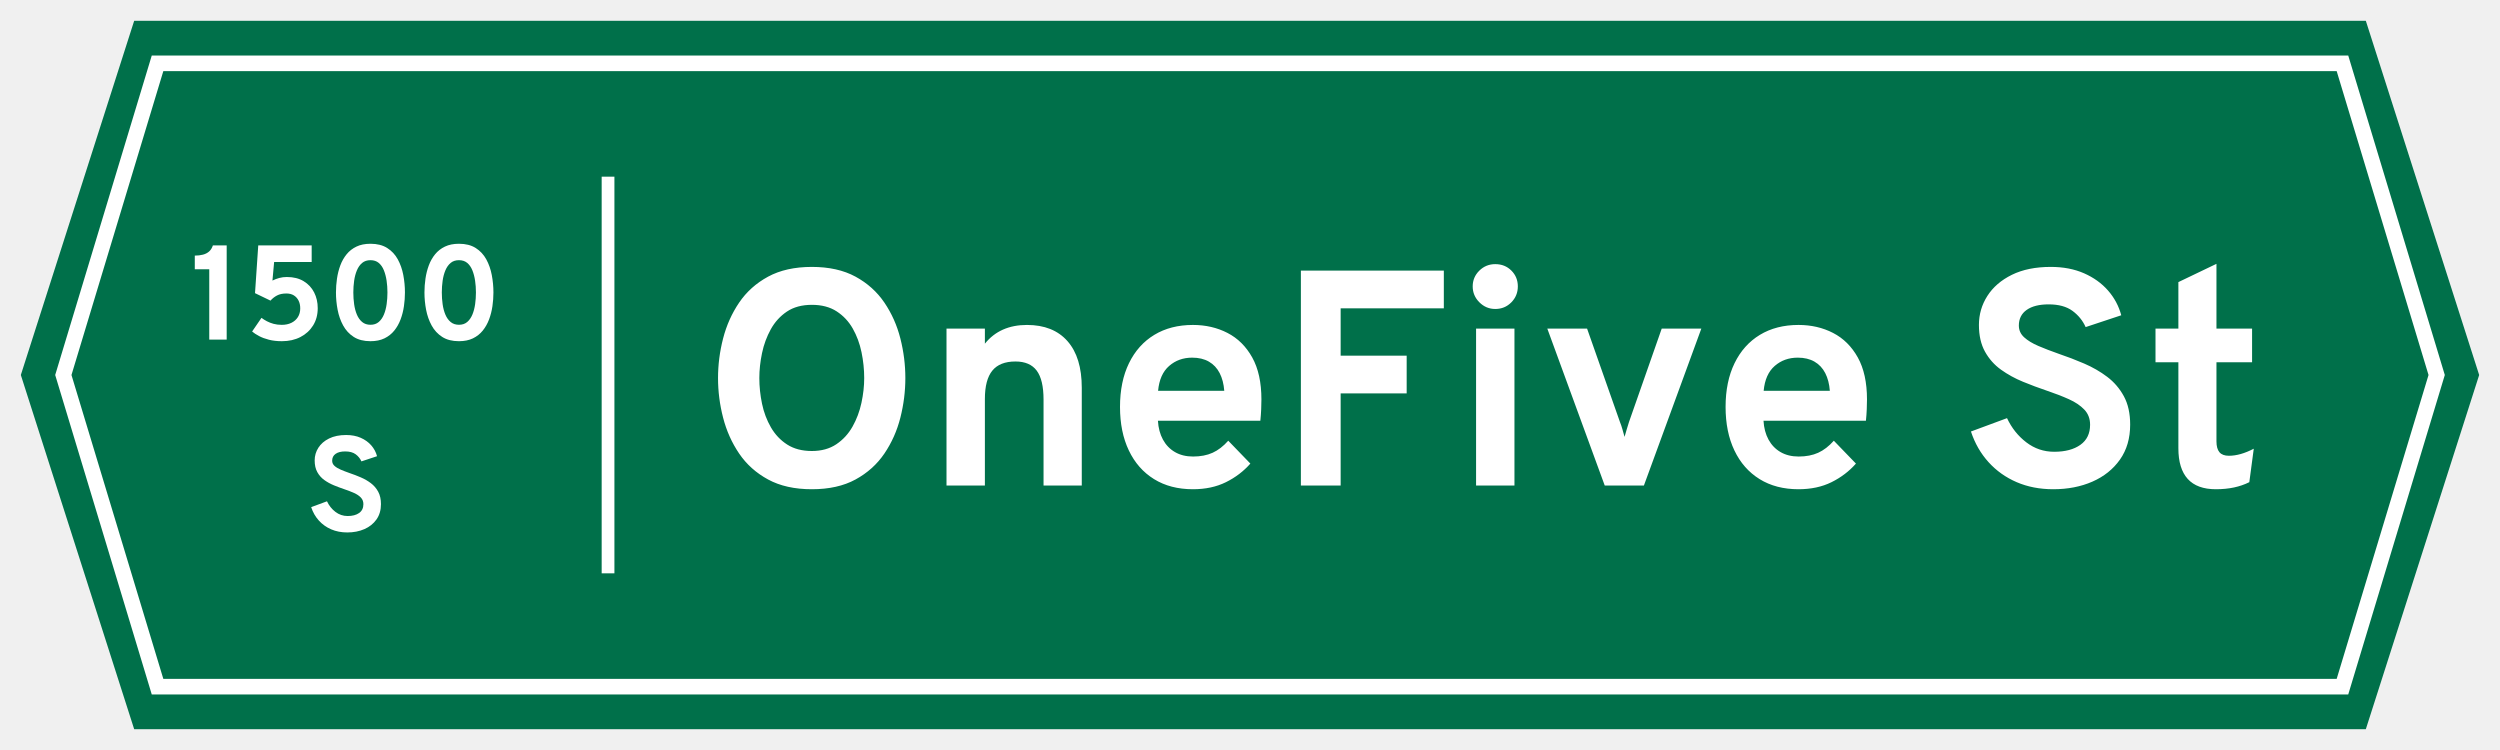
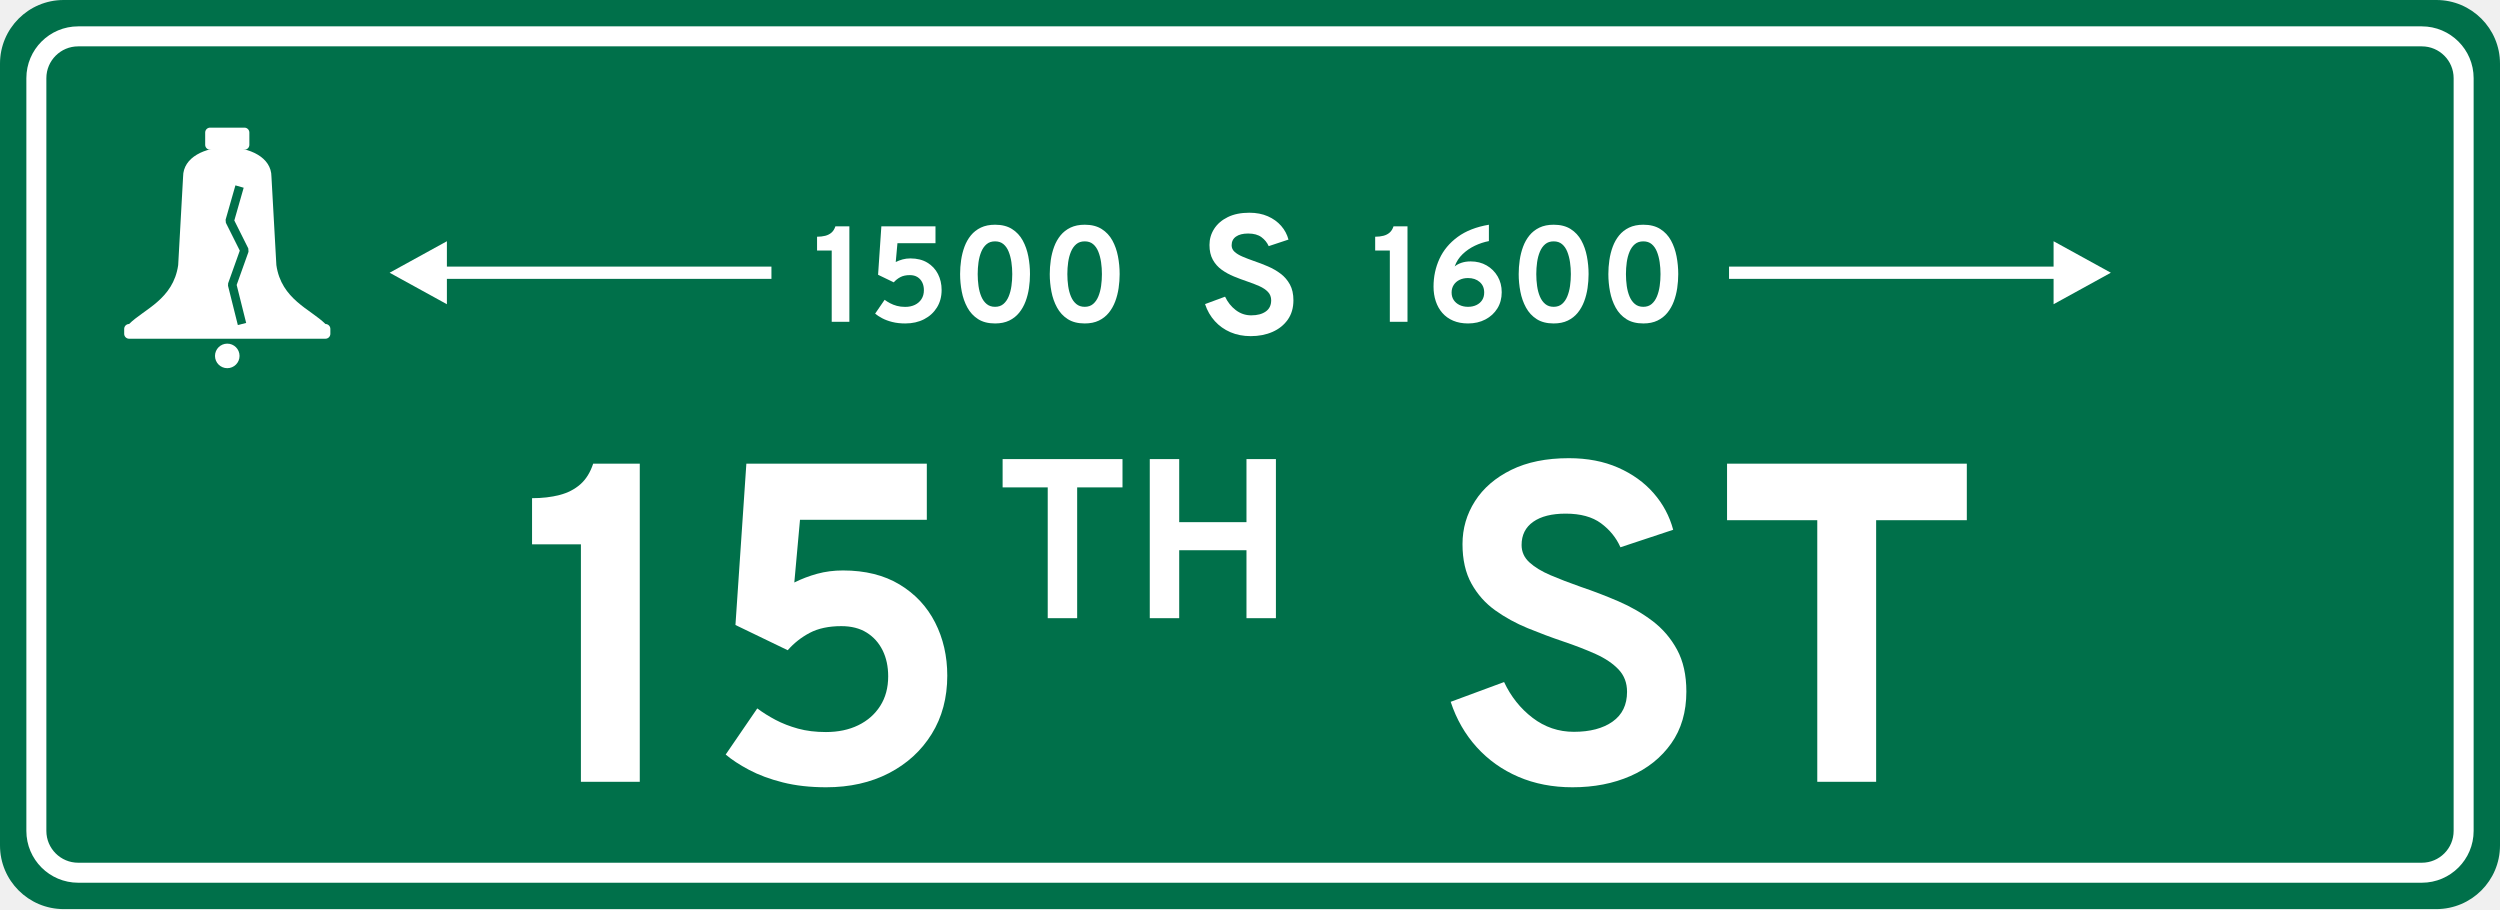
- <svg xmlns="http://www.w3.org/2000/svg" viewBox="0 0 1200 360" width="12.0in" height="3.6in">
-   <path d="M64.4,10 L1135.6,10 L1190,180.0 L1135.6,350 L64.4,350 L10,180.0 Z" fill="#00704A" />
-   <path d="M75.62,30.4 L1124.38,30.4 L1169.6,180.0 L1124.38,329.6 L75.62,329.6 L30.4,180.0 Z" fill="none" stroke="#FFFFFF" stroke-width="7.48" stroke-linejoin="miter" />
-   <path d="M100.443 163.0V129.246H93.499V122.69Q95.663 122.69 97.407 122.237Q99.151 121.785 100.363 120.719Q101.574 119.653 102.188 117.78H108.809V163.0ZM135.295 163.775Q131.871 163.775 129.126 163.081Q126.38 162.386 124.345 161.304Q122.311 160.222 121.019 159.124L125.508 152.567Q126.671 153.439 128.108 154.198Q129.546 154.957 131.306 155.442Q133.066 155.926 135.263 155.926Q137.879 155.926 139.866 154.957Q141.852 153.988 142.983 152.212Q144.113 150.435 144.113 148.013Q144.113 145.913 143.322 144.314Q142.53 142.716 141.061 141.795Q139.591 140.875 137.459 140.875Q134.778 140.875 132.97 141.827Q131.161 142.78 129.836 144.298L122.407 140.713L123.958 117.78H149.604V125.758H131.581L130.773 134.673Q132.324 133.898 134.035 133.429Q135.747 132.961 137.685 132.961Q142.433 132.961 145.744 134.964Q149.055 136.966 150.783 140.358Q152.511 143.749 152.511 147.916Q152.511 152.632 150.298 156.201Q148.086 159.77 144.21 161.773Q140.334 163.775 135.295 163.775ZM177.834 163.775Q172.989 163.775 169.792 161.724Q166.594 159.673 164.72 156.249Q162.847 152.826 162.056 148.691Q161.264 144.557 161.264 140.39Q161.264 137.095 161.749 133.752Q162.233 130.409 163.348 127.405Q164.462 124.401 166.368 122.06Q168.273 119.718 171.1 118.361Q173.926 117.005 177.834 117.005Q182.647 117.005 185.861 119.04Q189.075 121.075 190.932 124.466Q192.789 127.858 193.58 132.008Q194.372 136.159 194.372 140.39Q194.372 143.685 193.887 147.012Q193.403 150.338 192.272 153.342Q191.142 156.346 189.236 158.704Q187.33 161.062 184.52 162.419Q181.71 163.775 177.834 163.775ZM177.834 155.894Q180.224 155.894 181.791 154.554Q183.358 153.213 184.278 150.984Q185.199 148.756 185.586 146.01Q185.974 143.265 185.974 140.39Q185.974 137.483 185.57 134.738Q185.166 131.992 184.262 129.747Q183.358 127.502 181.791 126.194Q180.224 124.886 177.834 124.886Q175.412 124.886 173.829 126.21Q172.246 127.535 171.31 129.779Q170.373 132.024 169.985 134.77Q169.598 137.515 169.598 140.39Q169.598 143.265 169.985 146.026Q170.373 148.788 171.31 151.017Q172.246 153.245 173.845 154.57Q175.444 155.894 177.834 155.894ZM220.309 163.775Q215.464 163.775 212.266 161.724Q209.068 159.673 207.195 156.249Q205.321 152.826 204.53 148.691Q203.739 144.557 203.739 140.39Q203.739 137.095 204.223 133.752Q204.708 130.409 205.822 127.405Q206.936 124.401 208.842 122.06Q210.748 119.718 213.574 118.361Q216.4 117.005 220.309 117.005Q225.121 117.005 228.335 119.04Q231.549 121.075 233.406 124.466Q235.264 127.858 236.055 132.008Q236.846 136.159 236.846 140.39Q236.846 143.685 236.362 147.012Q235.877 150.338 234.747 153.342Q233.616 156.346 231.711 158.704Q229.805 161.062 226.995 162.419Q224.185 163.775 220.309 163.775ZM220.309 155.894Q222.699 155.894 224.265 154.554Q225.832 153.213 226.753 150.984Q227.673 148.756 228.061 146.01Q228.448 143.265 228.448 140.39Q228.448 137.483 228.045 134.738Q227.641 131.992 226.736 129.747Q225.832 127.502 224.265 126.194Q222.699 124.886 220.309 124.886Q217.886 124.886 216.303 126.21Q214.721 127.535 213.784 129.779Q212.847 132.024 212.46 134.77Q212.072 137.515 212.072 140.39Q212.072 143.265 212.46 146.026Q212.847 148.788 213.784 151.017Q214.721 153.245 216.32 154.57Q217.918 155.894 220.309 155.894Z" fill="#FFFFFF" />
-   <path d="M166.675 255.575Q162.443 255.575 158.987 254.089Q155.531 252.604 153.06 249.874Q150.589 247.145 149.362 243.43L156.952 240.62Q158.406 243.721 161.006 245.708Q163.606 247.694 166.868 247.694Q170.324 247.694 172.376 246.24Q174.427 244.787 174.427 242.009Q174.427 240.103 173.215 238.828Q172.004 237.552 169.953 236.631Q167.902 235.711 165.318 234.839Q162.831 233.999 160.311 232.965Q157.792 231.932 155.693 230.43Q153.593 228.928 152.317 226.634Q151.041 224.341 151.041 221.014Q151.041 217.687 152.818 214.909Q154.594 212.132 157.97 210.468Q161.345 208.805 166.158 208.805Q170.098 208.805 173.151 210.145Q176.203 211.486 178.206 213.779Q180.208 216.072 180.983 218.979L173.49 221.466Q172.585 219.431 170.728 218.059Q168.871 216.686 165.706 216.686Q162.734 216.686 161.087 217.849Q159.439 219.012 159.439 221.143Q159.439 222.597 160.554 223.614Q161.668 224.632 163.558 225.439Q165.447 226.247 167.837 227.087Q170.518 227.991 173.183 229.138Q175.848 230.284 178.028 231.932Q180.208 233.579 181.533 236.018Q182.857 238.456 182.857 241.977Q182.857 246.305 180.709 249.341Q178.561 252.377 174.911 253.976Q171.261 255.575 166.675 255.575Z" fill="#FFFFFF" />
-   <rect x="288.80" y="84.80" width="6.12" height="190.40" fill="#FFFFFF" />
-   <path d="M389.686 234.833Q377.304 234.833 368.681 230.153Q360.058 225.473 354.788 217.698Q349.519 209.922 347.087 200.489Q344.654 191.055 344.654 181.474Q344.654 171.893 347.087 162.459Q349.519 153.026 354.788 145.25Q360.058 137.475 368.681 132.795Q377.304 128.115 389.686 128.115Q402.067 128.115 410.653 132.795Q419.24 137.475 424.509 145.25Q429.779 153.026 432.174 162.459Q434.569 171.893 434.569 181.474Q434.569 191.055 432.174 200.489Q429.779 209.922 424.509 217.698Q419.24 225.473 410.653 230.153Q402.067 234.833 389.686 234.833ZM389.686 216.482Q396.613 216.482 401.441 213.239Q406.268 209.996 409.216 204.763Q412.164 199.531 413.491 193.377Q414.818 187.223 414.818 181.474Q414.818 175.283 413.528 169.055Q412.238 162.828 409.327 157.706Q406.416 152.583 401.588 149.451Q396.761 146.319 389.686 146.319Q382.537 146.319 377.709 149.562Q372.882 152.804 369.971 158.074Q367.06 163.344 365.77 169.498Q364.48 175.652 364.48 181.474Q364.48 187.591 365.77 193.782Q367.06 199.973 370.044 205.132Q373.029 210.291 377.857 213.386Q382.684 216.482 389.686 216.482ZM454.321 233.065V157.742H472.746V164.965Q476.358 160.469 481.406 158.221Q486.455 155.974 492.94 155.974Q505.543 155.974 512.397 163.749Q519.252 171.524 519.252 186.117V233.065H500.9V191.792Q500.9 182.285 497.62 177.9Q494.341 173.514 487.413 173.514Q479.895 173.514 476.321 177.9Q472.746 182.285 472.746 191.497V233.065ZM572.611 234.833Q561.777 234.833 553.928 229.969Q546.079 225.105 541.841 216.224Q537.603 207.343 537.603 195.33Q537.603 183.169 541.914 174.325Q546.226 165.481 554.075 160.727Q561.924 155.974 572.611 155.974Q581.75 155.974 589.193 159.806Q596.637 163.638 601.059 171.561Q605.481 179.484 605.481 191.718Q605.481 193.635 605.371 196.398Q605.26 199.162 604.965 201.963H555.807Q556.102 207.122 558.202 210.991Q560.303 214.86 563.988 216.998Q567.673 219.135 572.685 219.135Q578.065 219.135 582.045 217.329Q586.024 215.524 589.562 211.544L600.175 222.525Q595.311 228.053 588.456 231.443Q581.602 234.833 572.611 234.833ZM555.881 187.591H587.646Q587.277 182.653 585.435 179.079Q583.592 175.504 580.276 173.588Q576.959 171.672 572.242 171.672Q565.757 171.672 561.187 175.652Q556.618 179.631 555.881 187.591ZM624.422 233.065V129.884H693.038V148.014H643.511V170.714H675.202V188.844H643.511V233.065ZM708.515 233.065V157.742H726.94V233.065ZM717.728 148.309Q713.306 148.309 710.1 145.103Q706.894 141.897 706.894 137.475Q706.894 133.053 710.063 129.92Q713.232 126.788 717.728 126.788Q722.371 126.788 725.466 129.884Q728.562 132.979 728.562 137.475Q728.562 141.97 725.429 145.14Q722.297 148.309 717.728 148.309ZM770.276 233.065 742.712 157.742H761.801L777.573 202.552Q778.236 204.174 778.752 206.016Q779.268 207.859 779.784 209.701Q780.299 207.859 780.852 206.016Q781.405 204.174 781.921 202.552L797.619 157.742H816.634L789.07 233.065ZM863.286 234.833Q852.452 234.833 844.603 229.969Q836.754 225.105 832.516 216.224Q828.279 207.343 828.279 195.33Q828.279 183.169 832.59 174.325Q836.902 165.481 844.751 160.727Q852.6 155.974 863.286 155.974Q872.425 155.974 879.869 159.806Q887.313 163.638 891.735 171.561Q896.157 179.484 896.157 191.718Q896.157 193.635 896.046 196.398Q895.936 199.162 895.641 201.963H846.483Q846.778 207.122 848.878 210.991Q850.978 214.86 854.664 216.998Q858.349 219.135 863.36 219.135Q868.74 219.135 872.72 217.329Q876.7 215.524 880.238 211.544L890.851 222.525Q885.986 228.053 879.132 231.443Q872.278 234.833 863.286 234.833ZM846.556 187.591H878.321Q877.953 182.653 876.11 179.079Q874.268 175.504 870.951 173.588Q867.635 171.672 862.918 171.672Q856.432 171.672 851.863 175.652Q847.293 179.631 846.556 187.591ZM985.556 234.833Q975.901 234.833 968.015 231.443Q960.129 228.053 954.491 221.825Q948.853 215.597 946.052 207.122L963.372 200.71Q966.689 207.785 972.622 212.318Q978.554 216.85 985.998 216.85Q993.884 216.85 998.564 213.534Q1003.244 210.217 1003.244 203.879Q1003.244 199.531 1000.48 196.62Q997.717 193.708 993.037 191.608Q988.357 189.507 982.461 187.517Q976.786 185.601 971.037 183.243Q965.288 180.884 960.498 177.457Q955.707 174.03 952.796 168.797Q949.885 163.565 949.885 155.974Q949.885 148.382 953.938 142.044Q957.992 135.706 965.694 131.91Q973.395 128.115 984.377 128.115Q993.368 128.115 1000.333 131.173Q1007.298 134.232 1011.867 139.465Q1016.437 144.697 1018.205 151.33L1001.107 157.005Q999.043 152.362 994.805 149.23Q990.568 146.098 983.345 146.098Q976.565 146.098 972.806 148.751Q969.047 151.404 969.047 156.268Q969.047 159.585 971.59 161.906Q974.132 164.228 978.444 166.071Q982.755 167.913 988.209 169.829Q994.326 171.893 1000.407 174.509Q1006.487 177.126 1011.462 180.884Q1016.437 184.643 1019.458 190.208Q1022.48 195.772 1022.48 203.805Q1022.48 213.681 1017.579 220.609Q1012.678 227.537 1004.35 231.185Q996.021 234.833 985.556 234.833ZM1063.605 234.833Q1054.614 234.833 1050.118 229.895Q1045.622 224.957 1045.622 215.155V173.883H1034.641V157.742H1045.622V135.411L1063.9 126.641V157.742H1080.998V173.883H1063.9V211.839Q1063.9 215.376 1065.337 217.071Q1066.774 218.767 1069.87 218.767Q1075.323 218.767 1081.809 215.376L1079.672 231.443Q1076.282 233.138 1072.302 233.986Q1068.322 234.833 1063.605 234.833Z" fill="#FFFFFF" />
+ <svg xmlns="http://www.w3.org/2000/svg" viewBox="0 0 1100 400" width="11.0in" height="4.0in">
+   <rect x="0" y="0" width="1100" height="400" rx="28.00" fill="#00704A" />
+   <rect x="16.00" y="16.00" width="1068.00" height="368.00" rx="18.40" fill="none" stroke="#FFFFFF" stroke-width="8.80" />
+   <g transform="translate(46.00,54.00) scale(1.08)">
+     <rect x="41" y="2" width="18" height="9" rx="2" fill="#FFFFFF" />
+     <path d="M32,22 C32,6 68,6 68,22 L70,58 C72,72 84,76 90,82 L10,82 C16,76 28,72 30,58 Z" fill="#FFFFFF" />
+     <rect x="8" y="82" width="84" height="6" rx="2" fill="#FFFFFF" />
+     <circle cx="50" cy="95" r="5" fill="#FFFFFF" />
+     <path d="M55,26 L51,40 L57,52 L52,66 L56,82" fill="none" stroke="#00704A" stroke-width="3.5" stroke-linejoin="bevel" />
+   </g>
+   <path d="M550.319 147.9Q545.406 147.9 541.394 146.175Q537.381 144.45 534.513 141.281Q531.644 138.113 530.219 133.8L539.031 130.537Q540.719 134.137 543.737 136.444Q546.756 138.75 550.544 138.75Q554.556 138.75 556.938 137.062Q559.319 135.375 559.319 132.15Q559.319 129.938 557.913 128.456Q556.506 126.975 554.125 125.906Q551.744 124.838 548.744 123.825Q545.856 122.85 542.931 121.65Q540.006 120.45 537.569 118.706Q535.131 116.963 533.65 114.3Q532.169 111.638 532.169 107.775Q532.169 103.912 534.231 100.688Q536.294 97.463 540.212 95.531Q544.131 93.6 549.719 93.6Q554.294 93.6 557.837 95.156Q561.381 96.713 563.706 99.375Q566.031 102.037 566.931 105.412L558.231 108.3Q557.181 105.938 555.025 104.344Q552.869 102.75 549.194 102.75Q545.744 102.75 543.831 104.1Q541.919 105.45 541.919 107.925Q541.919 109.613 543.212 110.794Q544.506 111.975 546.7 112.912Q548.894 113.85 551.669 114.825Q554.781 115.875 557.875 117.206Q560.969 118.537 563.5 120.45Q566.031 122.362 567.569 125.194Q569.106 128.025 569.106 132.113Q569.106 137.137 566.612 140.662Q564.119 144.188 559.881 146.044Q555.644 147.9 550.319 147.9Z" fill="#FFFFFF" />
+   <path d="M365.954 141.6V110.25H359.504V104.16Q361.514 104.16 363.134 103.74Q364.754 103.32 365.879 102.33Q367.004 101.34 367.574 99.6H373.724V141.6ZM398.324 142.32Q395.144 142.32 392.594 141.675Q390.044 141.03 388.154 140.025Q386.264 139.02 385.064 138.0L389.234 131.91Q390.314 132.72 391.649 133.425Q392.984 134.13 394.619 134.58Q396.254 135.03 398.294 135.03Q400.724 135.03 402.569 134.13Q404.414 133.23 405.464 131.58Q406.514 129.93 406.514 127.68Q406.514 125.73 405.779 124.245Q405.044 122.76 403.679 121.905Q402.314 121.05 400.334 121.05Q397.844 121.05 396.164 121.935Q394.484 122.82 393.254 124.23L386.354 120.9L387.794 99.6H411.614V107.01H394.874L394.124 115.29Q395.564 114.57 397.154 114.135Q398.744 113.7 400.544 113.7Q404.954 113.7 408.029 115.56Q411.104 117.42 412.709 120.57Q414.314 123.72 414.314 127.59Q414.314 131.97 412.259 135.285Q410.204 138.6 406.604 140.46Q403.004 142.32 398.324 142.32ZM437.834 142.32Q433.334 142.32 430.364 140.415Q427.394 138.51 425.654 135.33Q423.914 132.15 423.179 128.31Q422.444 124.47 422.444 120.6Q422.444 117.54 422.894 114.435Q423.344 111.33 424.379 108.54Q425.414 105.75 427.184 103.575Q428.954 101.4 431.579 100.14Q434.204 98.88 437.834 98.88Q442.304 98.88 445.289 100.77Q448.274 102.66 449.999 105.81Q451.724 108.96 452.459 112.815Q453.194 116.67 453.194 120.6Q453.194 123.66 452.744 126.75Q452.294 129.84 451.244 132.63Q450.194 135.42 448.424 137.61Q446.654 139.8 444.044 141.06Q441.434 142.32 437.834 142.32ZM437.834 135.0Q440.054 135.0 441.509 133.755Q442.964 132.51 443.819 130.44Q444.674 128.37 445.034 125.82Q445.394 123.27 445.394 120.6Q445.394 117.9 445.019 115.35Q444.644 112.8 443.804 110.715Q442.964 108.63 441.509 107.415Q440.054 106.2 437.834 106.2Q435.584 106.2 434.114 107.43Q432.644 108.66 431.774 110.745Q430.904 112.83 430.544 115.38Q430.184 117.93 430.184 120.6Q430.184 123.27 430.544 125.835Q430.904 128.4 431.774 130.47Q432.644 132.54 434.129 133.77Q435.614 135.0 437.834 135.0ZM477.284 142.32Q472.784 142.32 469.814 140.415Q466.844 138.51 465.104 135.33Q463.364 132.15 462.629 128.31Q461.894 124.47 461.894 120.6Q461.894 117.54 462.344 114.435Q462.794 111.33 463.829 108.54Q464.864 105.75 466.634 103.575Q468.404 101.4 471.029 100.14Q473.654 98.88 477.284 98.88Q481.754 98.88 484.739 100.77Q487.724 102.66 489.449 105.81Q491.174 108.96 491.909 112.815Q492.644 116.67 492.644 120.6Q492.644 123.66 492.194 126.75Q491.744 129.84 490.694 132.63Q489.644 135.42 487.874 137.61Q486.104 139.8 483.494 141.06Q480.884 142.32 477.284 142.32ZM477.284 135.0Q479.504 135.0 480.959 133.755Q482.414 132.51 483.269 130.44Q484.124 128.37 484.484 125.82Q484.844 123.27 484.844 120.6Q484.844 117.9 484.469 115.35Q484.094 112.8 483.254 110.715Q482.414 108.63 480.959 107.415Q479.504 106.2 477.284 106.2Q475.034 106.2 473.564 107.43Q472.094 108.66 471.224 110.745Q470.354 112.83 469.994 115.38Q469.634 117.93 469.634 120.6Q469.634 123.27 469.994 125.835Q470.354 128.4 471.224 130.47Q472.094 132.54 473.579 133.77Q475.064 135.0 477.284 135.0Z" fill="#FFFFFF" />
+   <path d="M611.526 141.6V110.25H605.076V104.16Q607.086 104.16 608.706 103.74Q610.326 103.32 611.451 102.33Q612.576 101.34 613.146 99.6H619.296V141.6ZM645.966 142.32Q642.246 142.32 639.396 141.105Q636.546 139.89 634.626 137.685Q632.706 135.48 631.731 132.525Q630.756 129.57 630.756 126.12Q630.756 119.55 633.366 113.88Q635.976 108.21 641.376 104.25Q646.776 100.29 655.116 98.88V106.08Q651.966 106.68 648.936 108.12Q645.906 109.56 643.536 111.84Q641.166 114.12 640.056 117.24Q641.226 116.25 643.026 115.635Q644.826 115.02 647.106 115.02Q651.036 115.02 654.111 116.79Q657.186 118.56 658.971 121.62Q660.756 124.68 660.756 128.58Q660.756 132.63 658.836 135.72Q656.916 138.81 653.571 140.565Q650.226 142.32 645.966 142.32ZM645.936 135.0Q648.006 135.0 649.626 134.22Q651.246 133.44 652.146 132.045Q653.046 130.65 653.046 128.7Q653.046 125.79 651.051 124.065Q649.056 122.34 645.936 122.34Q643.836 122.34 642.201 123.135Q640.566 123.93 639.636 125.37Q638.706 126.81 638.706 128.7Q638.706 130.65 639.651 132.045Q640.596 133.44 642.231 134.22Q643.866 135.0 645.936 135.0ZM683.616 142.32Q679.116 142.32 676.146 140.415Q673.176 138.51 671.436 135.33Q669.696 132.15 668.961 128.31Q668.226 124.47 668.226 120.6Q668.226 117.54 668.676 114.435Q669.126 111.33 670.161 108.54Q671.196 105.75 672.966 103.575Q674.736 101.4 677.361 100.14Q679.986 98.88 683.616 98.88Q688.086 98.88 691.071 100.77Q694.056 102.66 695.781 105.81Q697.506 108.96 698.241 112.815Q698.976 116.67 698.976 120.6Q698.976 123.66 698.526 126.75Q698.076 129.84 697.026 132.63Q695.976 135.42 694.206 137.61Q692.436 139.8 689.826 141.06Q687.216 142.32 683.616 142.32ZM683.616 135.0Q685.836 135.0 687.291 133.755Q688.746 132.51 689.601 130.44Q690.456 128.37 690.816 125.82Q691.176 123.27 691.176 120.6Q691.176 117.9 690.801 115.35Q690.426 112.8 689.586 110.715Q688.746 108.63 687.291 107.415Q685.836 106.2 683.616 106.2Q681.366 106.2 679.896 107.43Q678.426 108.66 677.556 110.745Q676.686 112.83 676.326 115.38Q675.966 117.93 675.966 120.6Q675.966 123.27 676.326 125.835Q676.686 128.4 677.556 130.47Q678.426 132.54 679.911 133.77Q681.396 135.0 683.616 135.0ZM723.066 142.32Q718.566 142.32 715.596 140.415Q712.626 138.51 710.886 135.33Q709.146 132.15 708.411 128.31Q707.676 124.47 707.676 120.6Q707.676 117.54 708.126 114.435Q708.576 111.33 709.611 108.54Q710.646 105.75 712.416 103.575Q714.186 101.4 716.811 100.14Q719.436 98.88 723.066 98.88Q727.536 98.88 730.521 100.77Q733.506 102.66 735.231 105.81Q736.956 108.96 737.691 112.815Q738.426 116.67 738.426 120.6Q738.426 123.66 737.976 126.75Q737.526 129.84 736.476 132.63Q735.426 135.42 733.656 137.61Q731.886 139.8 729.276 141.06Q726.666 142.32 723.066 142.32ZM723.066 135.0Q725.286 135.0 726.741 133.755Q728.196 132.51 729.051 130.44Q729.906 128.37 730.266 125.82Q730.626 123.27 730.626 120.6Q730.626 117.9 730.251 115.35Q729.876 112.8 729.036 110.715Q728.196 108.63 726.741 107.415Q725.286 106.2 723.066 106.2Q720.816 106.2 719.346 107.43Q717.876 108.66 717.006 110.745Q716.136 112.83 715.776 115.38Q715.416 117.93 715.416 120.6Q715.416 123.27 715.776 125.835Q716.136 128.4 717.006 130.47Q717.876 132.54 719.361 133.77Q720.846 135.0 723.066 135.0Z" fill="#FFFFFF" />
+   <path d="M339.434,117.3 L196.634,117.3 L196.634,106.14 L171.434,120.0 L196.634,133.86 L196.634,122.7 L339.434,122.7 Z" fill="#FFFFFF" />
+   <path d="M760.776,117.3 L903.576,117.3 L903.576,106.14 L928.776,120.0 L903.576,133.86 L903.576,122.7 L760.776,122.7 Z" fill="#FFFFFF" />
+   <path d="M255.6 344.0V239.5H234.1V219.2Q240.8 219.2 246.2 217.8Q251.6 216.4 255.35 213.1Q259.1 209.8 261.0 204.0H281.5V344.0ZM363.5 346.4Q352.9 346.4 344.4 344.25Q335.9 342.1 329.6 338.75Q323.3 335.4 319.3 332.0L333.2 311.7Q336.8 314.4 341.25 316.75Q345.7 319.1 351.15 320.6Q356.6 322.1 363.4 322.1Q371.5 322.1 377.65 319.1Q383.8 316.1 387.3 310.6Q390.8 305.1 390.8 297.6Q390.8 291.1 388.35 286.15Q385.9 281.2 381.35 278.35Q376.8 275.5 370.2 275.5Q361.9 275.5 356.3 278.45Q350.7 281.4 346.6 286.1L323.6 275.0L328.4 204.0H407.8V228.7H352.0L349.5 256.3Q354.3 253.9 359.6 252.45Q364.9 251.0 370.9 251.0Q385.6 251.0 395.85 257.2Q406.1 263.4 411.45 273.9Q416.8 284.4 416.8 297.3Q416.8 311.9 409.95 322.95Q403.1 334.0 391.1 340.2Q379.1 346.4 363.5 346.4Z" fill="#FFFFFF" />
+   <path d="M461.0 272.0V214.45H441.15V202.0H493.9V214.45H473.95V272.0ZM505.9 272.0V202.0H518.85V229.75H548.45V202.0H561.4V272.0H548.45V242.1H518.85V272.0Z" fill="#FFFFFF" />
+   <path d="M691.9 346.4Q678.8 346.4 668.1 341.8Q657.4 337.2 649.75 328.75Q642.1 320.3 638.3 308.8L661.8 300.1Q666.3 309.7 674.35 315.85Q682.4 322.0 692.5 322.0Q703.2 322.0 709.55 317.5Q715.9 313.0 715.9 304.4Q715.9 298.5 712.15 294.55Q708.4 290.6 702.05 287.75Q695.7 284.9 687.7 282.2Q680.0 279.6 672.2 276.4Q664.4 273.2 657.9 268.55Q651.4 263.9 647.45 256.8Q643.5 249.7 643.5 239.4Q643.5 229.1 649.0 220.5Q654.5 211.9 664.95 206.75Q675.4 201.6 690.3 201.6Q702.5 201.6 711.95 205.75Q721.4 209.9 727.6 217.0Q733.8 224.1 736.2 233.1L713.0 240.8Q710.2 234.5 704.45 230.25Q698.7 226.0 688.9 226.0Q679.7 226.0 674.6 229.6Q669.5 233.2 669.5 239.8Q669.5 244.3 672.95 247.45Q676.4 250.6 682.25 253.1Q688.1 255.6 695.5 258.2Q703.8 261.0 712.05 264.55Q720.3 268.1 727.05 273.2Q733.8 278.3 737.9 285.85Q742.0 293.4 742.0 304.3Q742.0 317.7 735.35 327.1Q728.7 336.5 717.4 341.45Q706.1 346.4 691.9 346.4ZM799.6 344.0V228.9H759.9V204.0H865.4V228.9H825.5V344.0Z" fill="#FFFFFF" />
</svg>
